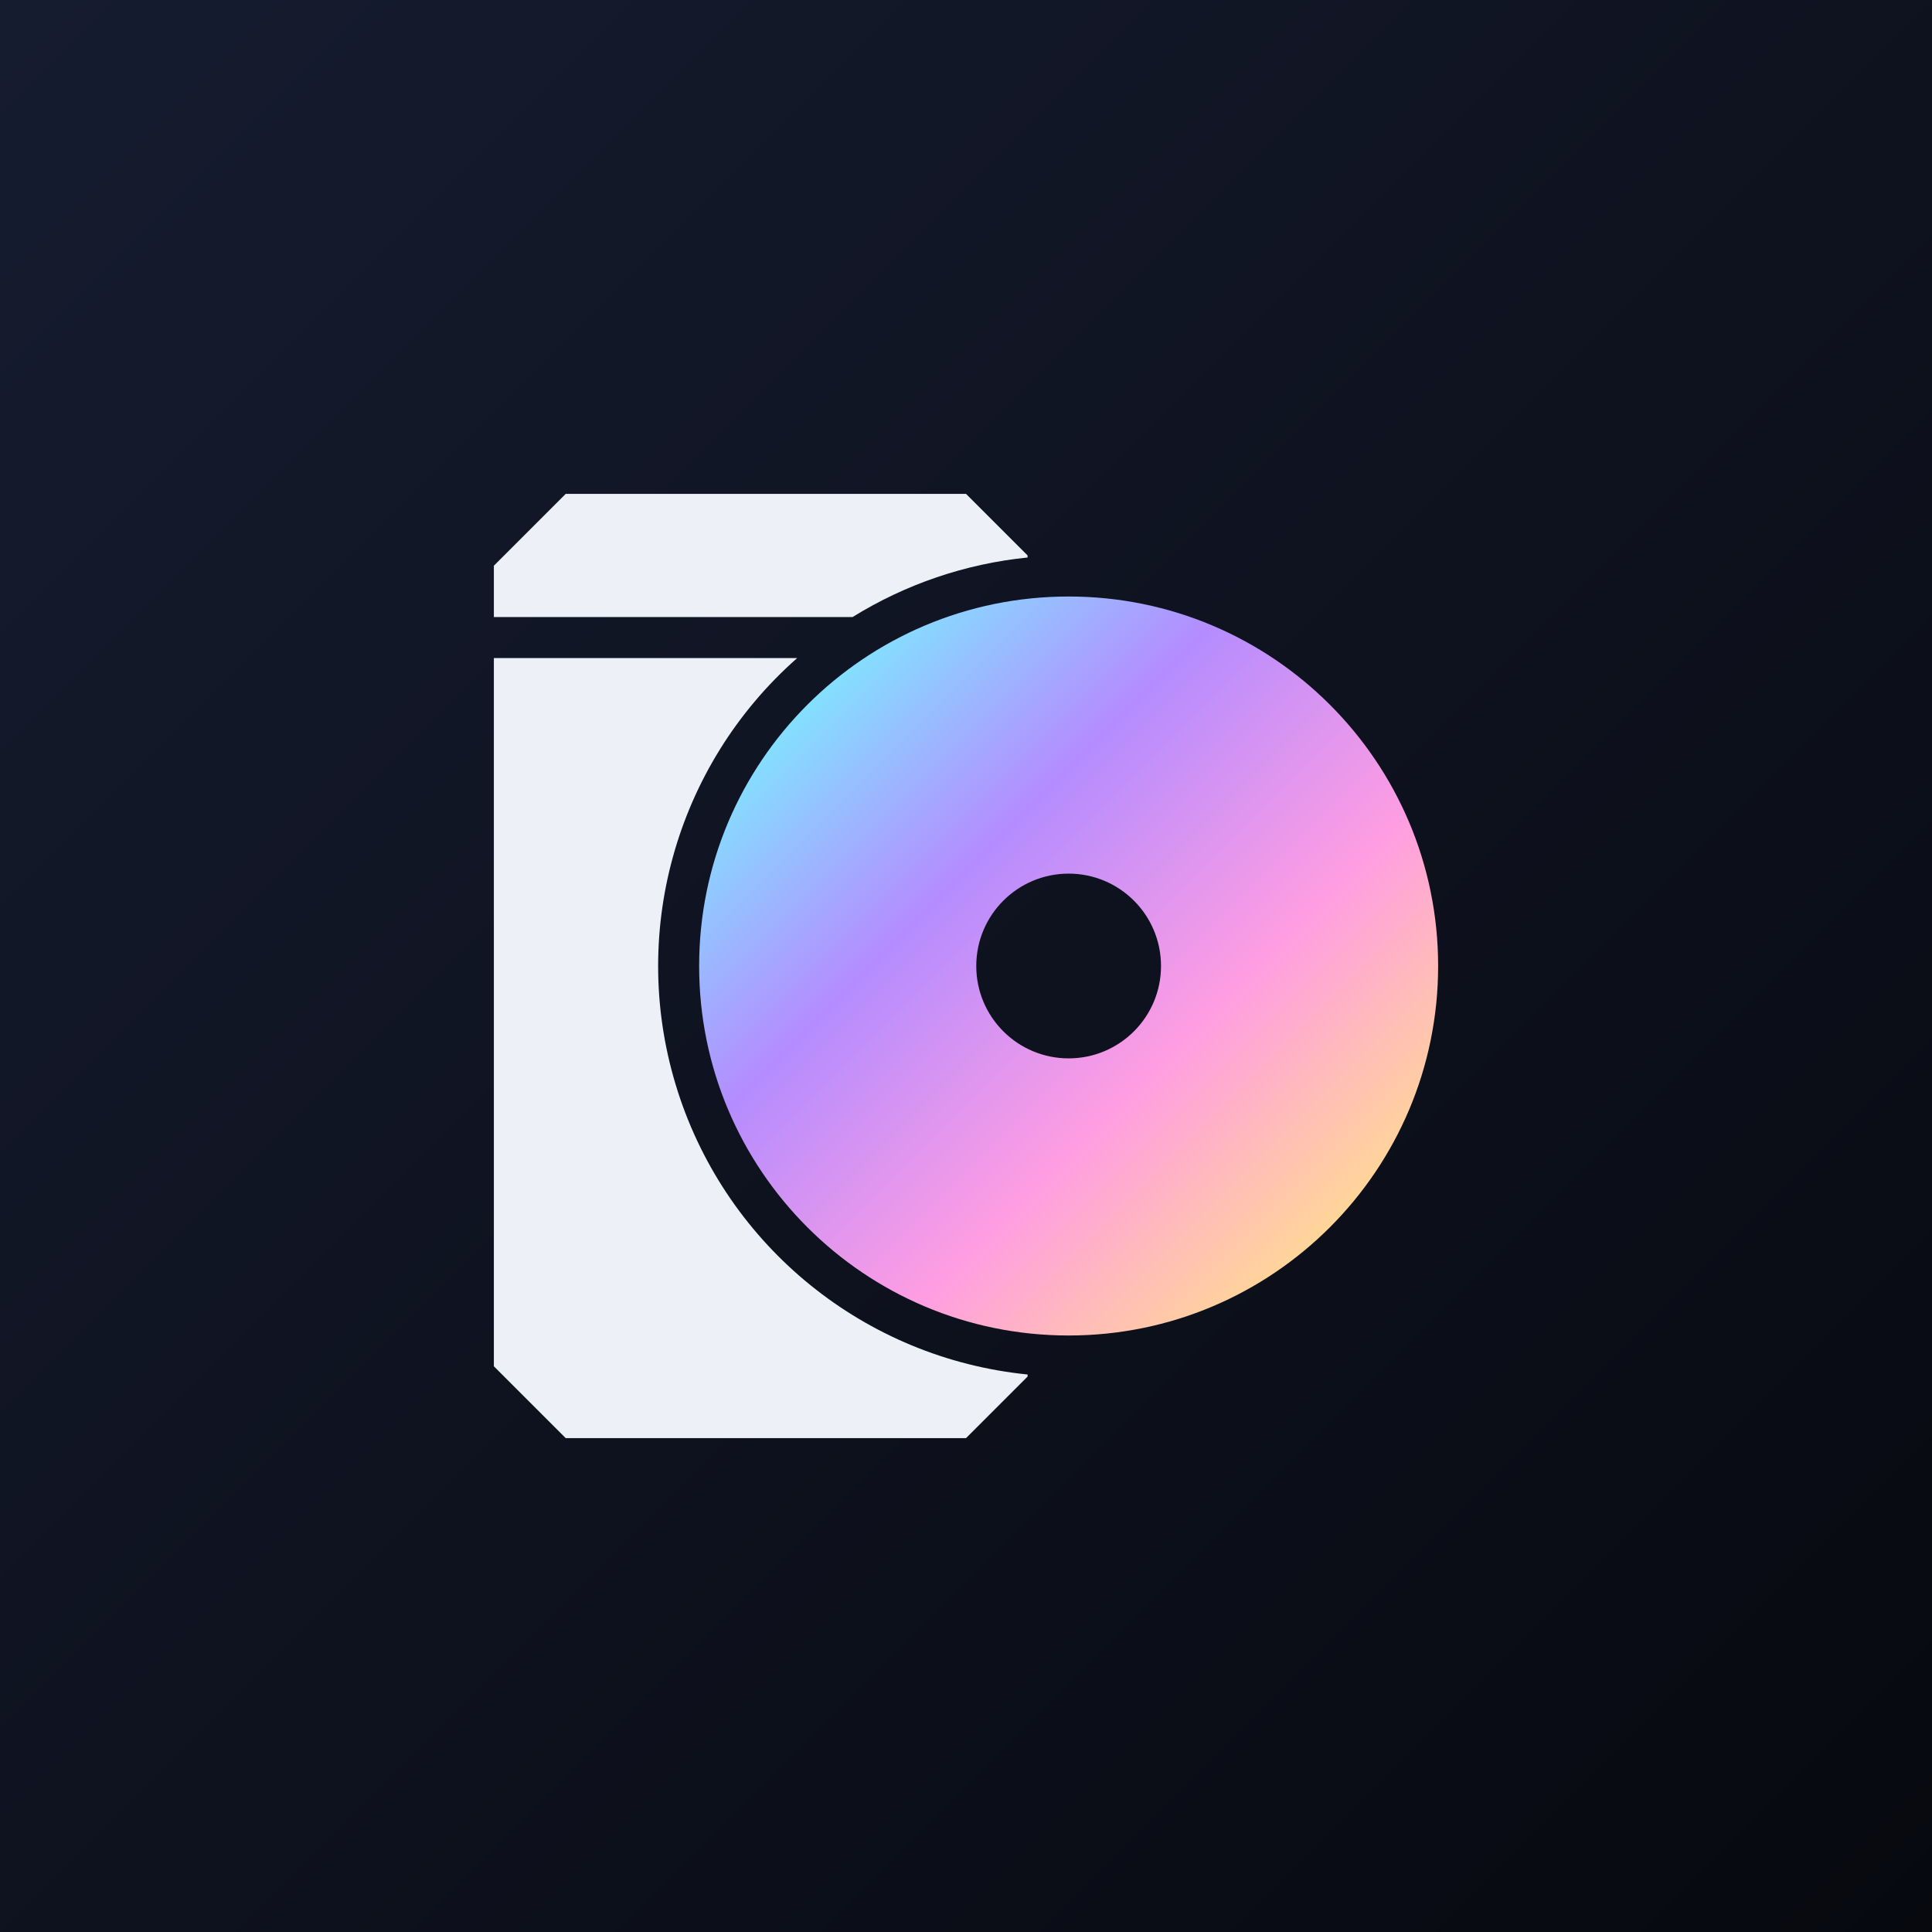
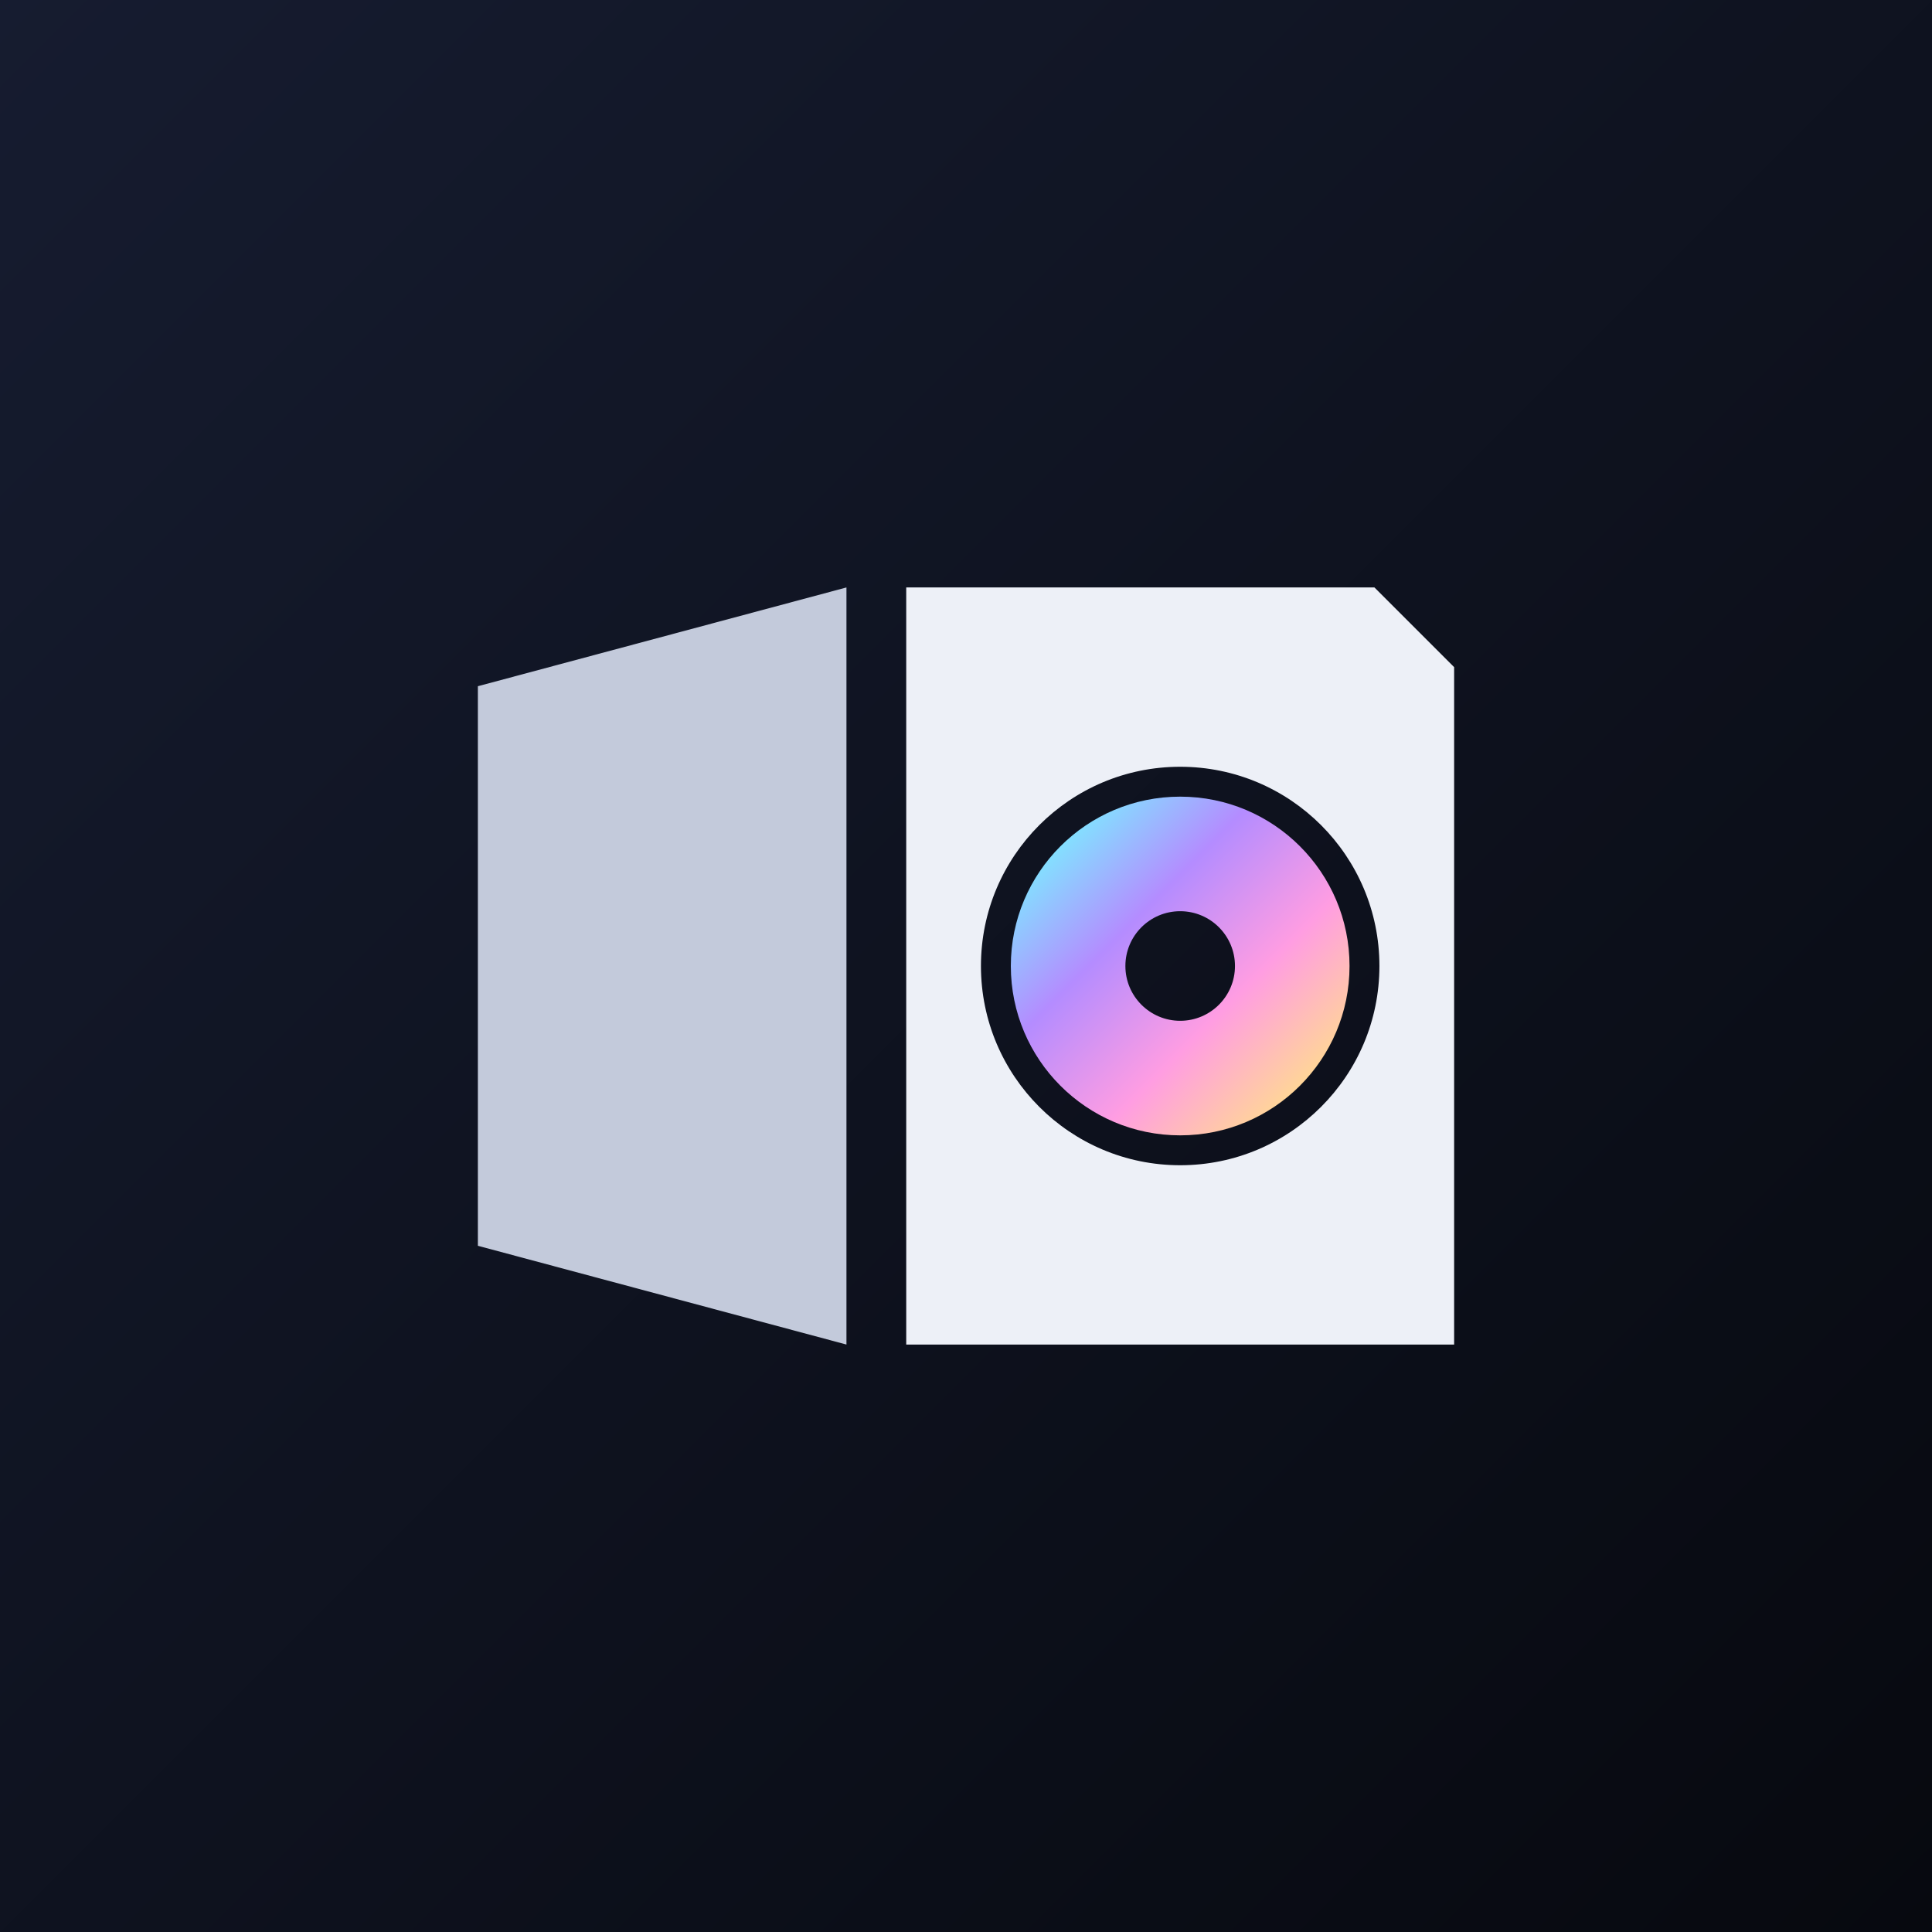
<svg xmlns="http://www.w3.org/2000/svg" viewBox="0 0 256 256">
  <defs>
    <linearGradient id="bg" x1="0" y1="0" x2="1" y2="1">
      <stop offset="0" stop-color="#161C30" />
      <stop offset="1" stop-color="#07090F" />
    </linearGradient>
    <linearGradient id="iris" x1="0.1" y1="0.1" x2="0.9" y2="0.9">
      <stop offset="0" stop-color="#7AF0FF" />
      <stop offset="0.33" stop-color="#B48CFF" />
      <stop offset="0.66" stop-color="#FF9DE2" />
      <stop offset="1" stop-color="#FFE08A" />
    </linearGradient>
  </defs>
  <rect width="256" height="256" rx="0" fill="url(#bg)" />
-   <g transform="translate(128 128) scale(0.68) translate(-128 -128)">
-     <path fill="#EDF0F7" d="M50 36H128L140 48V48.4A80 80 0 0 0 105.9 60H36V50Z" />
-     <path fill="#EDF0F7" d="M36 68H95.1A80 80 0 0 0 140 207.6V208L128 220H50L36 206Z" />
-     <path fill="url(#iris)" fill-rule="evenodd" d="M76 128a72 72 0 1 0 144 0a72 72 0 1 0-144 0ZM130 128a18 18 0 1 0 36 0a18 18 0 1 0-36 0Z" />
+   <g transform="translate(128 128) scale(0.66) translate(-128 -128)">
+     <path fill="#C3CADB" d="M30 71.83L104 52V204L30 184.17Z" />
+     <path fill="#EDF0F7" fill-rule="evenodd" d="M116 52H210L226 68V204H116ZM131 128a40 40 0 1 1 80 0a40 40 0 1 1 -80 0Z" />
+     <path fill="url(#iris)" fill-rule="evenodd" d="M137 128a34 34 0 1 1 68 0a34 34 0 1 1 -68 0ZM160 128a11 11 0 1 1 22 0a11 11 0 1 1 -22 0Z" />
  </g>
</svg>
